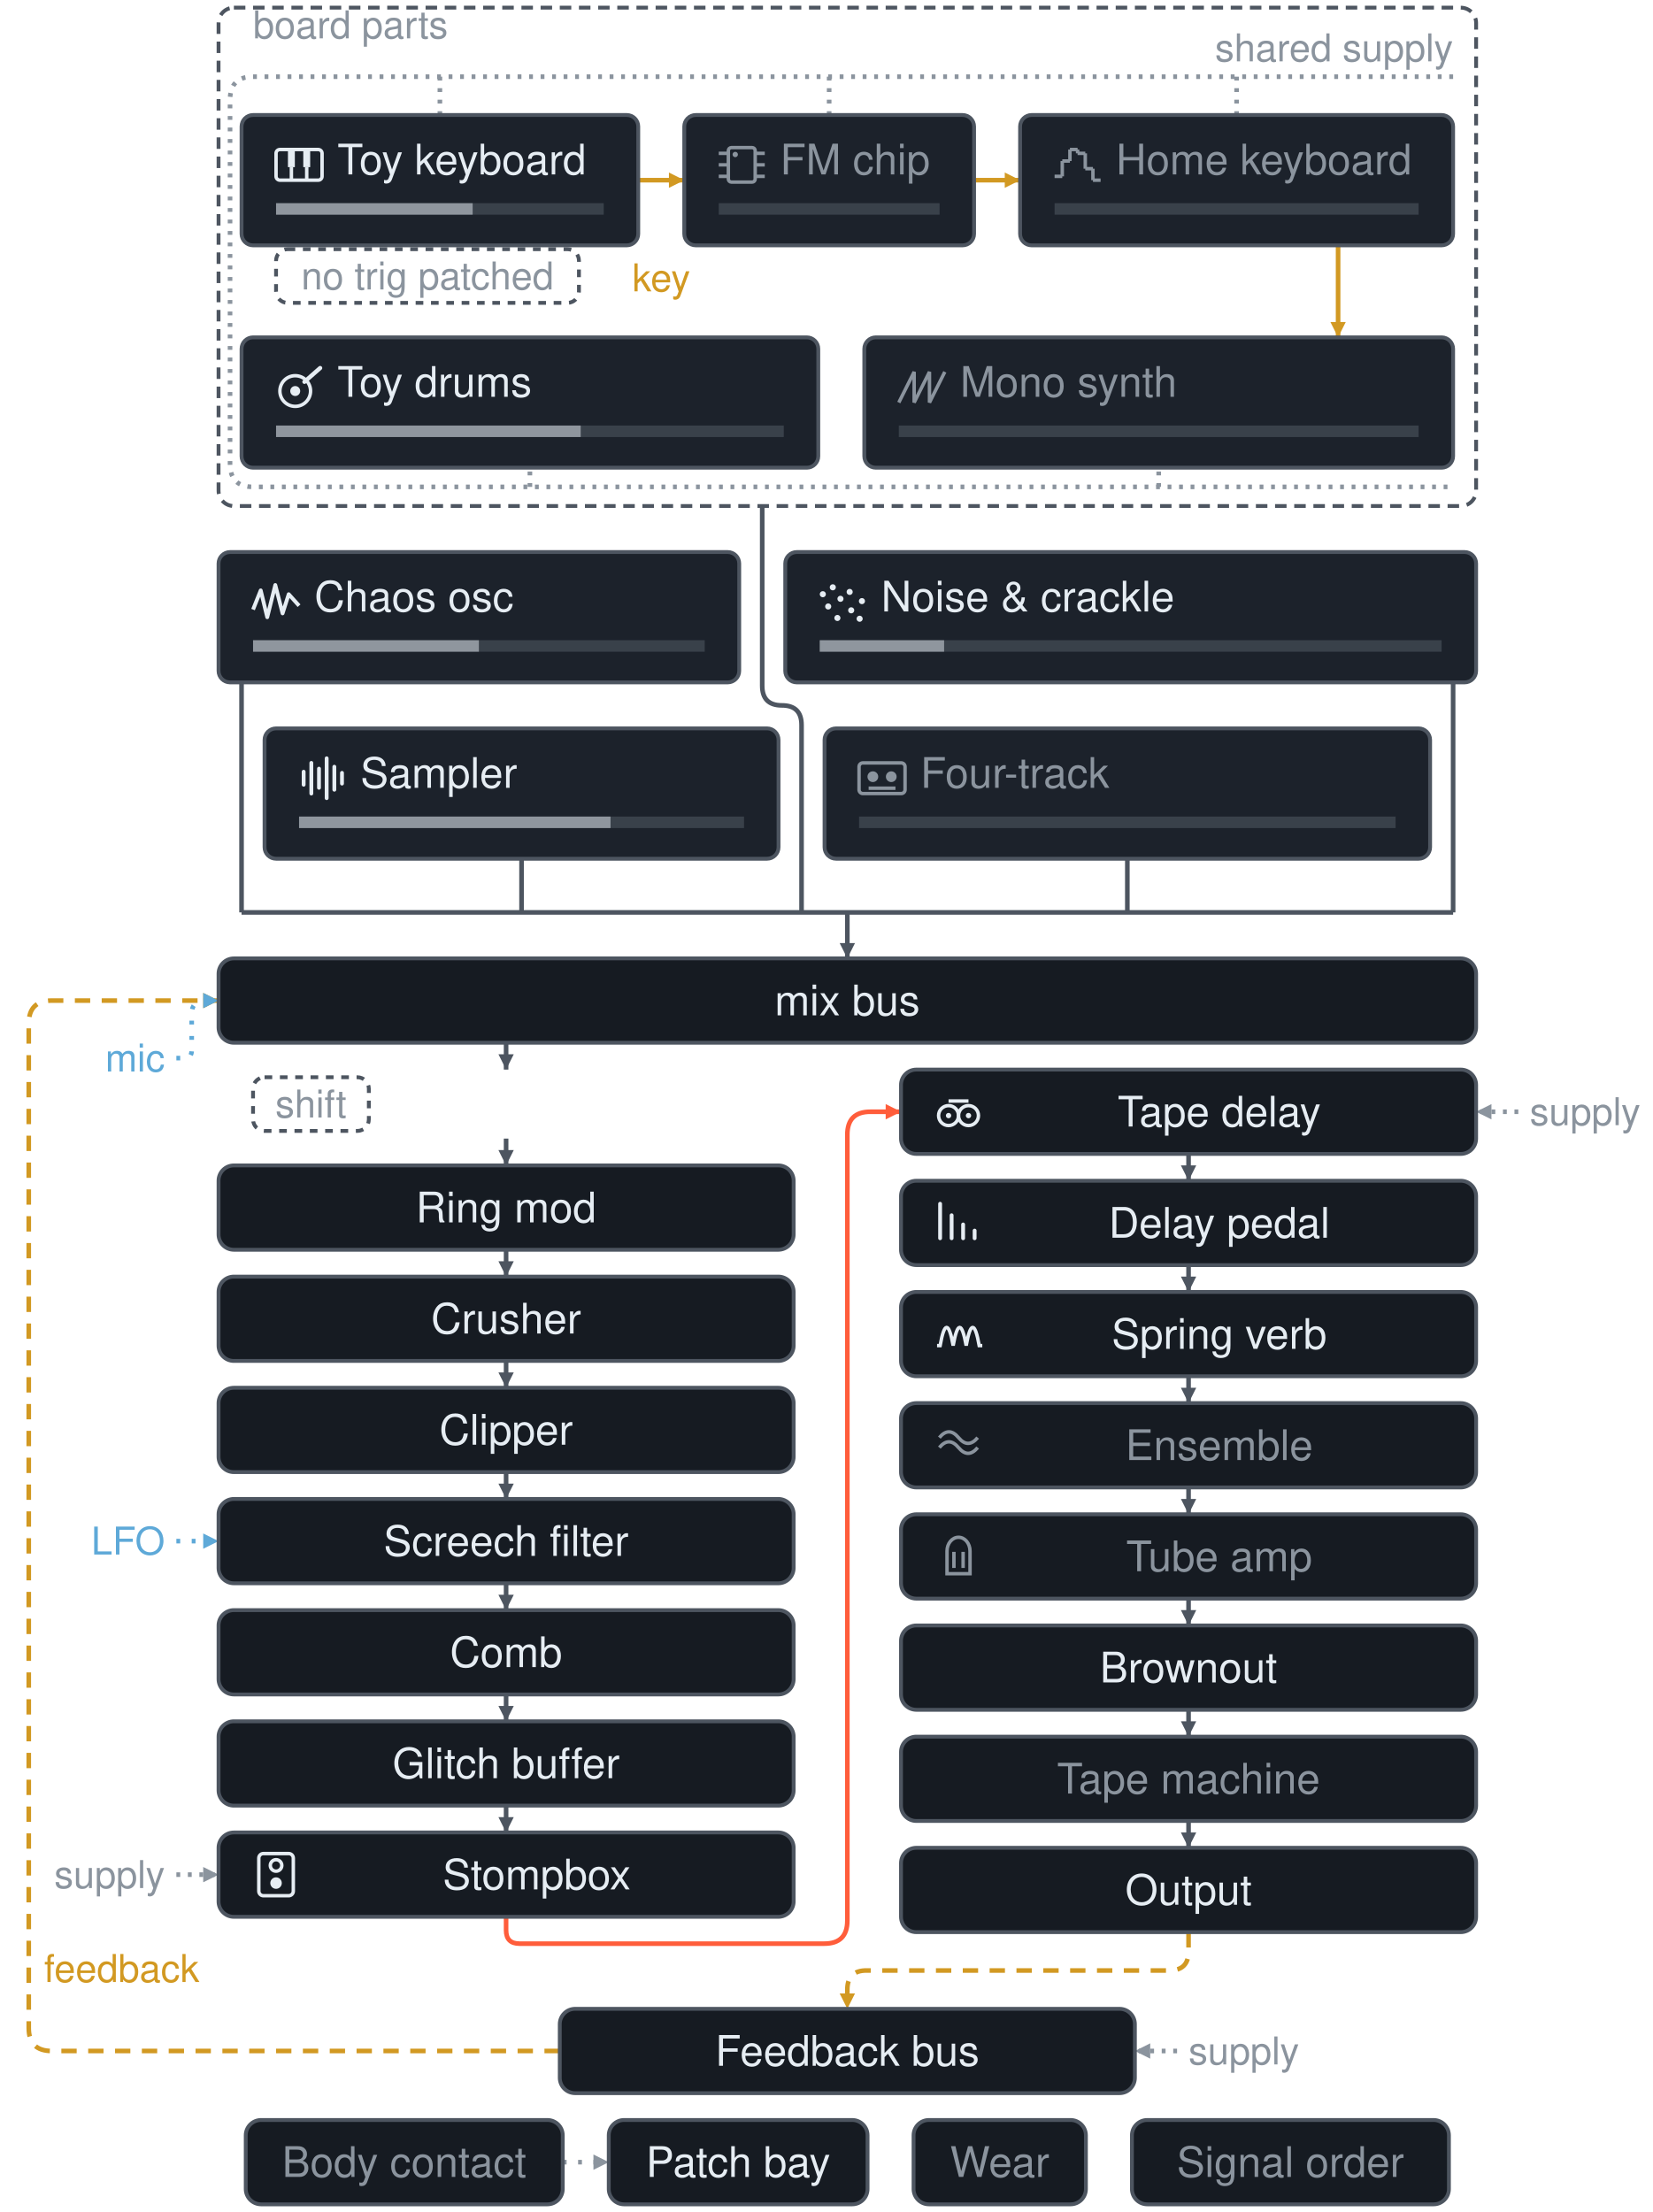
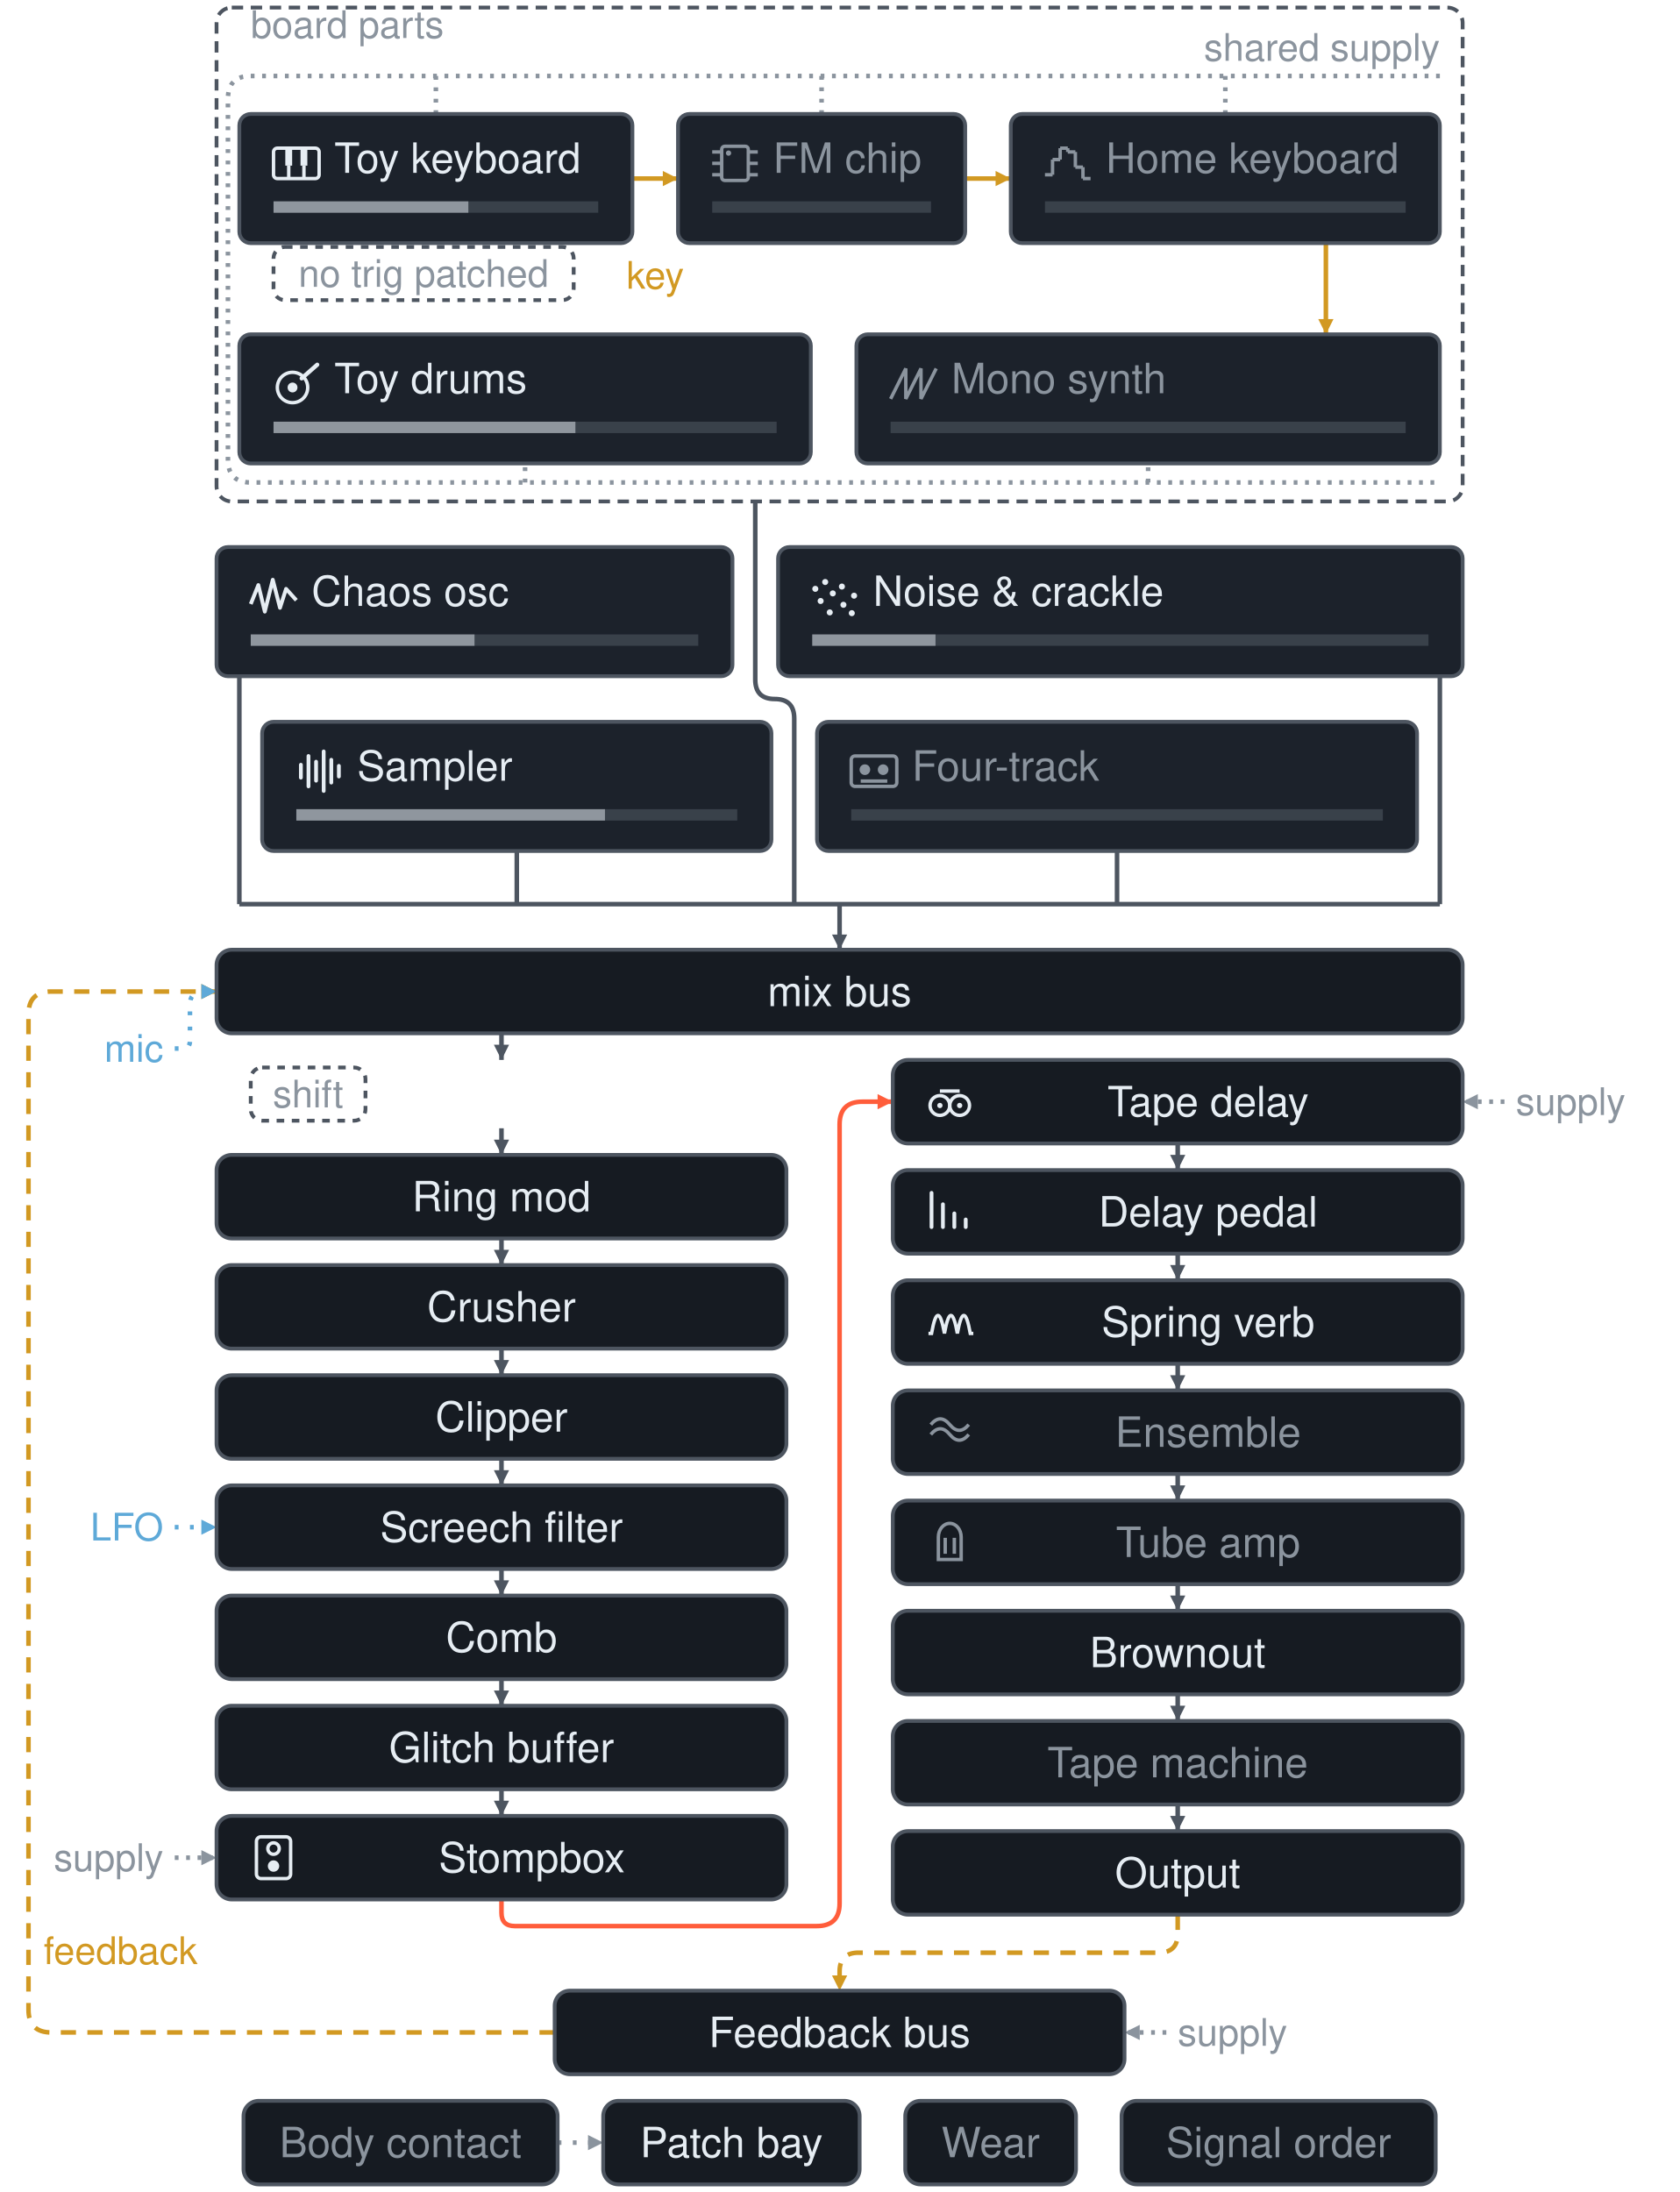
- <svg xmlns="http://www.w3.org/2000/svg" viewBox="0 0 431 577" width="431" height="577" font-family="Helvetica, Arial, sans-serif">
+ <svg xmlns="http://www.w3.org/2000/svg" viewBox="0 0 442 577" width="442" height="577" font-family="Helvetica, Arial, sans-serif">
  <g class="wire">
    <path class="line" d="M 379 20 L 66 20 Q 60 20 60 26 L 60 121 Q 60 127 66 127 L 379 127" fill="none" stroke="#8b949e" stroke-width="1.2" stroke-dasharray="1 2" />
    <path class="head" d="" fill="#8b949e" />
    <text x="379" y="16" fill="#8b949e" font-size="10" text-anchor="end">shared supply</text>
  </g>
  <g class="wire">
    <path class="line" d="M 114.73 20 L 114.73 30" fill="none" stroke="#8b949e" stroke-width="1.2" stroke-dasharray="1 2" />
    <path class="head" d="" fill="#8b949e" />
  </g>
  <g class="wire">
    <path class="line" d="M 138.21 127 L 138.21 122" fill="none" stroke="#8b949e" stroke-width="1.2" stroke-dasharray="1 2" />
    <path class="head" d="" fill="#8b949e" />
  </g>
  <g class="wire">
    <path class="line" d="M 216.26 20 L 216.26 30" fill="none" stroke="#8b949e" stroke-width="1.2" stroke-dasharray="1 2" />
    <path class="head" d="" fill="#8b949e" />
  </g>
  <g class="wire">
    <path class="line" d="M 322.53 20 L 322.53 30" fill="none" stroke="#8b949e" stroke-width="1.2" stroke-dasharray="1 2" />
    <path class="head" d="" fill="#8b949e" />
  </g>
  <g class="wire">
    <path class="line" d="M 302.21 127 L 302.21 122" fill="none" stroke="#8b949e" stroke-width="1.2" stroke-dasharray="1 2" />
    <path class="head" d="" fill="#8b949e" />
  </g>
  <g class="wire">
    <path class="line" d="M 166.47 47 L 178.47 47" fill="none" stroke="#d29922" stroke-width="1.2" />
    <path class="head" d="M 178.47 47 L 174.47 49 L 174.47 45 Z" fill="#d29922" />
    <text x="172.467" y="76" fill="#d29922" font-size="10" text-anchor="middle">key</text>
  </g>
  <g class="wire">
    <path class="line" d="M 254.06 47 L 266.06 47" fill="none" stroke="#d29922" stroke-width="1.2" />
    <path class="head" d="M 266.06 47 L 262.06 49 L 262.06 45 Z" fill="#d29922" />
  </g>
  <g class="wire">
    <path class="line" d="M 349 64 L 349 88" fill="none" stroke="#d29922" stroke-width="1.2" />
    <path class="head" d="M 349 88 L 347 84 L 351 84 Z" fill="#d29922" />
  </g>
  <g class="wire">
    <path class="line" d="M 198.8 132 L 198.8 178.87 Q 198.8 184 203.93 184 L 203.93 184 Q 209.06 184 209.06 189.13 L 209.06 238" fill="none" stroke="#4d5560" stroke-width="1.2" />
    <path class="head" d="" fill="#4d5560" />
  </g>
  <g class="wire">
    <path class="line" d="M 63 178 L 63 238" fill="none" stroke="#4d5560" stroke-width="1.2" />
    <path class="head" d="" fill="#4d5560" />
  </g>
  <g class="wire">
    <path class="line" d="M 379 178 L 379 238" fill="none" stroke="#4d5560" stroke-width="1.2" />
    <path class="head" d="" fill="#4d5560" />
  </g>
  <g class="wire">
    <path class="line" d="M 136.03 224 L 136.03 238" fill="none" stroke="#4d5560" stroke-width="1.2" />
    <path class="head" d="" fill="#4d5560" />
  </g>
  <g class="wire">
    <path class="line" d="M 294.03 224 L 294.03 238" fill="none" stroke="#4d5560" stroke-width="1.2" />
    <path class="head" d="" fill="#4d5560" />
  </g>
  <g class="wire">
    <path class="line" d="M 63 238 L 379 238" fill="none" stroke="#4d5560" stroke-width="1.2" />
    <path class="head" d="" fill="#4d5560" />
  </g>
  <g class="wire">
    <path class="line" d="M 221 238 L 221 250" fill="none" stroke="#4d5560" stroke-width="1.2" />
    <path class="head" d="M 221 250 L 219 246 L 223 246 Z" fill="#4d5560" />
  </g>
  <g class="wire">
    <path class="line" d="M 132 272 L 132 279" fill="none" stroke="#4d5560" stroke-width="1.2" />
    <path class="head" d="M 132 279 L 130 275 L 134 275 Z" fill="#4d5560" />
  </g>
  <g class="wire">
    <path class="line" d="M 132 297 L 132 304" fill="none" stroke="#4d5560" stroke-width="1.2" />
    <path class="head" d="M 132 304 L 130 300 L 134 300 Z" fill="#4d5560" />
  </g>
  <g class="wire">
    <path class="line" d="M 132 326 L 132 333" fill="none" stroke="#4d5560" stroke-width="1.2" />
    <path class="head" d="M 132 333 L 130 329 L 134 329 Z" fill="#4d5560" />
  </g>
  <g class="wire">
    <path class="line" d="M 132 355 L 132 362" fill="none" stroke="#4d5560" stroke-width="1.2" />
    <path class="head" d="M 132 362 L 130 358 L 134 358 Z" fill="#4d5560" />
  </g>
  <g class="wire">
    <path class="line" d="M 132 384 L 132 391" fill="none" stroke="#4d5560" stroke-width="1.2" />
    <path class="head" d="M 132 391 L 130 387 L 134 387 Z" fill="#4d5560" />
  </g>
  <g class="wire">
    <path class="line" d="M 132 413 L 132 420" fill="none" stroke="#4d5560" stroke-width="1.2" />
    <path class="head" d="M 132 420 L 130 416 L 134 416 Z" fill="#4d5560" />
  </g>
  <g class="wire">
    <path class="line" d="M 132 442 L 132 449" fill="none" stroke="#4d5560" stroke-width="1.2" />
    <path class="head" d="M 132 449 L 130 445 L 134 445 Z" fill="#4d5560" />
  </g>
  <g class="wire">
    <path class="line" d="M 132 471 L 132 478" fill="none" stroke="#4d5560" stroke-width="1.2" />
    <path class="head" d="M 132 478 L 130 474 L 134 474 Z" fill="#4d5560" />
  </g>
  <g class="wire">
    <path class="line" d="M 310 301 L 310 308" fill="none" stroke="#4d5560" stroke-width="1.2" />
    <path class="head" d="M 310 308 L 308 304 L 312 304 Z" fill="#4d5560" />
  </g>
  <g class="wire">
    <path class="line" d="M 310 330 L 310 337" fill="none" stroke="#4d5560" stroke-width="1.2" />
    <path class="head" d="M 310 337 L 308 333 L 312 333 Z" fill="#4d5560" />
  </g>
  <g class="wire">
    <path class="line" d="M 310 359 L 310 366" fill="none" stroke="#4d5560" stroke-width="1.2" />
    <path class="head" d="M 310 366 L 308 362 L 312 362 Z" fill="#4d5560" />
  </g>
  <g class="wire">
    <path class="line" d="M 310 388 L 310 395" fill="none" stroke="#4d5560" stroke-width="1.2" />
    <path class="head" d="M 310 395 L 308 391 L 312 391 Z" fill="#4d5560" />
  </g>
  <g class="wire">
    <path class="line" d="M 310 417 L 310 424" fill="none" stroke="#4d5560" stroke-width="1.2" />
    <path class="head" d="M 310 424 L 308 420 L 312 420 Z" fill="#4d5560" />
  </g>
  <g class="wire">
    <path class="line" d="M 310 446 L 310 453" fill="none" stroke="#4d5560" stroke-width="1.2" />
    <path class="head" d="M 310 453 L 308 449 L 312 449 Z" fill="#4d5560" />
  </g>
  <g class="wire">
    <path class="line" d="M 310 475 L 310 482" fill="none" stroke="#4d5560" stroke-width="1.2" />
    <path class="head" d="M 310 482 L 308 478 L 312 478 Z" fill="#4d5560" />
  </g>
  <g class="wire">
    <path class="line" d="M 132 500 L 132 503.5 Q 132 507 135.5 507 L 215 507 Q 221 507 221 501 L 221 296 Q 221 290 227 290 L 235 290" fill="none" stroke="#ff5d3b" stroke-width="1.2" />
    <path class="head" d="M 235 290 L 231 292 L 231 288 Z" fill="#ff5d3b" />
  </g>
  <g class="wire">
    <path class="line" d="M 310 504 L 310 509 Q 310 514 305 514 L 226 514 Q 221 514 221 519 L 221 524" fill="none" stroke="#d29922" stroke-width="1.2" stroke-dasharray="4 3" />
    <path class="head" d="M 221 524 L 219 520 L 223 520 Z" fill="#d29922" />
  </g>
  <g class="wire">
    <path class="line" d="M 146 535 L 13.5 535 Q 7.5 535 7.5 529 L 7.5 267 Q 7.5 261 13.5 261 L 57 261" fill="none" stroke="#d29922" stroke-width="1.2" stroke-dasharray="4 3" />
    <path class="head" d="M 57 261 L 53 263 L 53 259 Z" fill="#d29922" />
    <text x="11.5" y="517" fill="#d29922" font-size="10" text-anchor="start">feedback</text>
  </g>
  <g class="wire">
    <path class="line" d="M 146.78 564 L 158.78 564" fill="none" stroke="#8b949e" stroke-width="1.2" stroke-dasharray="1 3" />
    <path class="head" d="M 158.78 564 L 154.78 566 L 154.78 562 Z" fill="#8b949e" />
  </g>
  <g class="wire">
    <path class="line" d="M 46 276 L 48 276 Q 50 276 50 274 L 50 264.5 Q 50 261 53.5 261 L 57 261" fill="none" stroke="#5ea9d8" stroke-width="1.2" stroke-dasharray="1 3" />
    <path class="head" d="M 57 261 L 53 263 L 53 259 Z" fill="#5ea9d8" />
  </g>
  <g class="wire">
    <path class="line" d="M 396 290 L 385 290" fill="none" stroke="#8b949e" stroke-width="1.2" stroke-dasharray="1 2" />
    <path class="head" d="M 385 290 L 389 288 L 389 292 Z" fill="#8b949e" />
  </g>
  <g class="wire">
    <path class="line" d="M 46 402 L 57 402" fill="none" stroke="#5ea9d8" stroke-width="1.2" stroke-dasharray="1 3" />
    <path class="head" d="M 57 402 L 53 404 L 53 400 Z" fill="#5ea9d8" />
  </g>
  <g class="wire">
    <path class="line" d="M 46 489 L 57 489" fill="none" stroke="#8b949e" stroke-width="1.2" stroke-dasharray="1 2" />
    <path class="head" d="M 57 489 L 53 491 L 53 487 Z" fill="#8b949e" />
  </g>
  <g class="wire">
    <path class="line" d="M 307 535 L 296 535" fill="none" stroke="#8b949e" stroke-width="1.2" stroke-dasharray="1 2" />
    <path class="head" d="M 296 535 L 300 533 L 300 537 Z" fill="#8b949e" />
  </g>
  <g class="node">
    <rect x="57" y="2" width="328" height="130" rx="4" fill="none" stroke="#4d5560" stroke-dasharray="3 2" />
    <text x="66" y="10" fill="#8b949e" font-size="10" text-anchor="start">board parts</text>
  </g>
  <g class="node">
    <rect class="box" x="63" y="30" width="103.467" height="34" rx="3" fill="#1c222b" stroke="#4d5560" stroke-width="1" />
    <g class="glyph">
      <rect x="72" y="39" width="12" height="8" rx="1" fill="none" stroke="#e6edf3" stroke-width="0.9" />
      <path d="M 76 43.6 V 47 M 80 43.6 V 47" stroke="#e6edf3" stroke-width="0.9" />
      <rect x="75.1" y="39" width="1.8" height="4.6" fill="#e6edf3" />
      <rect x="79.1" y="39" width="1.8" height="4.6" fill="#e6edf3" />
    </g>
    <text x="88" y="45.5" fill="#e6edf3" font-size="11" text-anchor="start">Toy keyboard</text>
    <rect x="72" y="53" width="85.467" height="3" fill="#4d5560" fill-opacity="0.6" />
    <rect x="72" y="53" width="51.28" height="3" fill="#e6edf3" fill-opacity="0.5" />
  </g>
  <g class="node">
    <rect class="box" x="63" y="88" width="150.427" height="34" rx="3" fill="#1c222b" stroke="#4d5560" stroke-width="1" />
    <g class="glyph">
      <circle cx="77" cy="102" r="4" fill="none" stroke="#e6edf3" stroke-width="0.9" />
      <circle cx="77" cy="102" r="1.3" fill="#e6edf3" />
      <path d="M 83.5 96 L 79.4 99.6" stroke="#e6edf3" stroke-width="1.1" stroke-linecap="round" />
    </g>
    <text x="88" y="103.5" fill="#e6edf3" font-size="11" text-anchor="start">Toy drums</text>
    <rect x="72" y="111" width="132.427" height="3" fill="#4d5560" fill-opacity="0.6" />
    <rect x="72" y="111" width="79.456" height="3" fill="#e6edf3" fill-opacity="0.5" />
  </g>
  <g class="node">
    <rect class="box" x="178.467" y="30" width="75.592" height="34" rx="3" fill="#1c222b" stroke="#4d5560" stroke-width="1" />
    <g class="glyph">
      <rect x="189.967" y="38.5" width="7" height="9" rx="0.8" fill="none" stroke="#8b949e" stroke-width="0.9" />
      <path d="M 187.467 40 h 2.5 M 196.967 40 h 2.5 M 187.467 43 h 2.5 M 196.967 43 h 2.5 M 187.467 46 h 2.5 M 196.967 46 h 2.5" stroke="#8b949e" stroke-width="0.9" />
      <circle cx="191.767" cy="40.3" r="0.7" fill="#8b949e" />
    </g>
    <text x="203.467" y="45.5" fill="#8b949e" font-size="11" text-anchor="start">FM chip</text>
    <rect x="187.467" y="53" width="57.592" height="3" fill="#4d5560" fill-opacity="0.6" />
  </g>
  <g class="node">
    <rect class="box" x="266.058" y="30" width="112.942" height="34" rx="3" fill="#1c222b" stroke="#4d5560" stroke-width="1" />
    <g class="glyph">
      <path d="M 275.058 46 h 2 M 277.058 42 h 2 M 279.058 39 h 2 M 281.058 40 h 2 M 283.058 44 h 2 M 285.058 47 h 2 M 277.058 46 V 42 M 279.058 42 V 39 M 281.058 39 V 40 M 283.058 40 V 44 M 285.058 44 V 47" fill="none" stroke="#8b949e" stroke-width="0.9" stroke-linejoin="miter" />
    </g>
    <text x="291.058" y="45.5" fill="#8b949e" font-size="11" text-anchor="start">Home keyboard</text>
    <rect x="275.058" y="53" width="94.942" height="3" fill="#4d5560" fill-opacity="0.6" />
  </g>
  <g class="node">
    <rect class="box" x="225.427" y="88" width="153.573" height="34" rx="3" fill="#1c222b" stroke="#4d5560" stroke-width="1" />
    <g class="glyph">
      <path d="M 234.427 105 L 238.427 97 V 105 L 242.427 97 V 105 L 246.427 97" fill="none" stroke="#8b949e" stroke-width="0.9" stroke-linejoin="miter" />
    </g>
    <text x="250.427" y="103.5" fill="#8b949e" font-size="11" text-anchor="start">Mono synth</text>
    <rect x="234.427" y="111" width="135.573" height="3" fill="#4d5560" fill-opacity="0.6" />
  </g>
  <g class="node">
    <rect class="box" x="57" y="144" width="135.804" height="34" rx="3" fill="#1c222b" stroke="#4d5560" stroke-width="1" />
    <g class="glyph">
      <path d="M 66 159 L 68 154 L 69.7 161 L 71.8 152.6 L 73.7 160 L 75.3 155 L 78 158" fill="none" stroke="#e6edf3" stroke-width="1" stroke-linejoin="round" />
    </g>
    <text x="82" y="159.5" fill="#e6edf3" font-size="11" text-anchor="start">Chaos osc</text>
    <rect x="66" y="167" width="117.804" height="3" fill="#4d5560" fill-opacity="0.6" />
    <rect x="66" y="167" width="58.902" height="3" fill="#e6edf3" fill-opacity="0.5" />
  </g>
  <g class="node">
    <rect class="box" x="204.804" y="144" width="180.196" height="34" rx="3" fill="#1c222b" stroke="#4d5560" stroke-width="1" />
    <g class="glyph">
      <path d="M 214.604 154.2 a 0.8 0.8 0 1 0 0.01 0 M 217.204 152.4 a 0.8 0.8 0 1 0 0.01 0 M 216.004 157.4 a 0.8 0.8 0 1 0 0.01 0 M 219.204 155.4 a 0.8 0.8 0 1 0 0.01 0 M 218.404 160.4 a 0.8 0.8 0 1 0 0.01 0 M 221.604 153.6 a 0.8 0.8 0 1 0 0.01 0 M 222.004 158.4 a 0.8 0.8 0 1 0 0.01 0 M 224.804 156 a 0.8 0.8 0 1 0 0.01 0 M 224.204 160.6 a 0.8 0.8 0 1 0 0.01 0" fill="#e6edf3" />
    </g>
    <text x="229.804" y="159.5" fill="#e6edf3" font-size="11" text-anchor="start">Noise &amp; crackle</text>
    <rect x="213.804" y="167" width="162.196" height="3" fill="#4d5560" fill-opacity="0.6" />
    <rect x="213.804" y="167" width="32.439" height="3" fill="#e6edf3" fill-opacity="0.5" />
  </g>
  <g class="node">
    <rect class="box" x="69" y="190" width="134.056" height="34" rx="3" fill="#1c222b" stroke="#4d5560" stroke-width="1" />
    <g class="glyph">
      <path d="M 79.2 201.3 v 3.4 M 81.2 199 v 8 M 83.2 200.5 v 5 M 85.2 197.8 v 10.4 M 87.2 200 v 6 M 89.2 201.6 v 2.8" stroke="#e6edf3" stroke-width="1" stroke-linecap="round" />
    </g>
    <text x="94" y="205.5" fill="#e6edf3" font-size="11" text-anchor="start">Sampler</text>
    <rect x="78" y="213" width="116.056" height="3" fill="#4d5560" fill-opacity="0.6" />
    <rect x="78" y="213" width="81.239" height="3" fill="#e6edf3" fill-opacity="0.5" />
  </g>
  <g class="node">
    <rect class="box" x="215.056" y="190" width="157.944" height="34" rx="3" fill="#1c222b" stroke="#4d5560" stroke-width="1" />
    <g class="glyph">
      <rect x="224.056" y="199" width="12" height="8" rx="1" fill="none" stroke="#8b949e" stroke-width="0.9" />
      <circle cx="227.656" cy="202.6" r="1.4" fill="#8b949e" />
      <circle cx="232.456" cy="202.6" r="1.4" fill="#8b949e" />
      <path d="M 226.556 205.6 h 7" stroke="#8b949e" stroke-width="0.9" />
    </g>
    <text x="240.056" y="205.5" fill="#8b949e" font-size="11" text-anchor="start">Four-track</text>
    <rect x="224.056" y="213" width="139.944" height="3" fill="#4d5560" fill-opacity="0.6" />
  </g>
  <g class="node">
    <rect class="box" x="57" y="250" width="328" height="22" rx="4" fill="#161b22" stroke="#4d5560" stroke-width="1" />
    <text x="221" y="264.85" fill="#e6edf3" font-size="11" text-anchor="middle">mix bus</text>
  </g>
  <g class="node" />
  <g class="node">
    <rect class="box" x="57" y="304" width="150" height="22" rx="4" fill="#161b22" stroke="#4d5560" stroke-width="1" />
    <text x="132" y="318.85" fill="#e6edf3" font-size="11" text-anchor="middle">Ring mod</text>
  </g>
  <g class="node">
    <rect class="box" x="57" y="333" width="150" height="22" rx="4" fill="#161b22" stroke="#4d5560" stroke-width="1" />
    <text x="132" y="347.85" fill="#e6edf3" font-size="11" text-anchor="middle">Crusher</text>
  </g>
  <g class="node">
    <rect class="box" x="57" y="362" width="150" height="22" rx="4" fill="#161b22" stroke="#4d5560" stroke-width="1" />
    <text x="132" y="376.85" fill="#e6edf3" font-size="11" text-anchor="middle">Clipper</text>
  </g>
  <g class="node">
    <rect class="box" x="57" y="391" width="150" height="22" rx="4" fill="#161b22" stroke="#4d5560" stroke-width="1" />
    <text x="132" y="405.85" fill="#e6edf3" font-size="11" text-anchor="middle">Screech filter</text>
  </g>
  <g class="node">
    <rect class="box" x="57" y="420" width="150" height="22" rx="4" fill="#161b22" stroke="#4d5560" stroke-width="1" />
    <text x="132" y="434.85" fill="#e6edf3" font-size="11" text-anchor="middle">Comb</text>
  </g>
  <g class="node">
    <rect class="box" x="57" y="449" width="150" height="22" rx="4" fill="#161b22" stroke="#4d5560" stroke-width="1" />
    <text x="132" y="463.85" fill="#e6edf3" font-size="11" text-anchor="middle">Glitch buffer</text>
  </g>
  <g class="node">
    <rect class="box" x="57" y="478" width="150" height="22" rx="4" fill="#161b22" stroke="#4d5560" stroke-width="1" />
    <g class="glyph">
      <rect x="67.5" y="483.5" width="9" height="11" rx="1.2" fill="none" stroke="#e6edf3" stroke-width="0.9" />
      <circle cx="72" cy="486.6" r="1.5" fill="none" stroke="#e6edf3" stroke-width="0.9" />
      <circle cx="72" cy="491.2" r="1.5" fill="#e6edf3" />
    </g>
    <text x="140" y="492.85" fill="#e6edf3" font-size="11" text-anchor="middle">Stompbox</text>
  </g>
  <g class="node">
    <rect class="box" x="235" y="279" width="150" height="22" rx="4" fill="#161b22" stroke="#4d5560" stroke-width="1" />
    <g class="glyph">
      <circle cx="247.4" cy="291" r="2.6" fill="none" stroke="#e6edf3" stroke-width="0.9" />
      <circle cx="247.4" cy="291" r="0.7" fill="#e6edf3" />
      <circle cx="252.6" cy="291" r="2.6" fill="none" stroke="#e6edf3" stroke-width="0.9" />
      <circle cx="252.6" cy="291" r="0.7" fill="#e6edf3" />
      <path d="M 247.4 287.2 H 252.6" stroke="#e6edf3" stroke-width="0.9" />
    </g>
    <text x="318" y="293.85" fill="#e6edf3" font-size="11" text-anchor="middle">Tape delay</text>
  </g>
  <g class="node">
    <rect class="box" x="235" y="308" width="150" height="22" rx="4" fill="#161b22" stroke="#4d5560" stroke-width="1" />
    <g class="glyph">
      <path d="M 245.2 323 v -9 M 248.2 323 v -6 M 251.2 323 v -3.6 M 254.2 323 v -2" stroke="#e6edf3" stroke-width="1" stroke-linecap="round" />
    </g>
    <text x="318" y="322.85" fill="#e6edf3" font-size="11" text-anchor="middle">Delay pedal</text>
  </g>
  <g class="node">
    <rect class="box" x="235" y="337" width="150" height="22" rx="4" fill="#161b22" stroke="#4d5560" stroke-width="1" />
    <g class="glyph">
      <path d="M 244.4 351 h 0.8 q 1.7 -9.5 3.4 0 q 1.7 -9.5 3.4 0 q 1.7 -9.5 3.4 0 h 0.8" fill="none" stroke="#e6edf3" stroke-width="0.9" />
    </g>
    <text x="318" y="351.85" fill="#e6edf3" font-size="11" text-anchor="middle">Spring verb</text>
  </g>
  <g class="node">
    <rect class="box" x="235" y="366" width="150" height="22" rx="4" fill="#161b22" stroke="#4d5560" stroke-width="1" />
    <g class="glyph">
      <path d="M 245 375 q 2.5 -3 5 0 q 2.5 3 5 0" fill="none" stroke="#8b949e" stroke-width="0.9" />
      <path d="M 245 377.6 q 2.5 -3 5 0 q 2.5 3 5 0" fill="none" stroke="#8b949e" stroke-width="0.9" />
    </g>
    <text x="318" y="380.85" fill="#8b949e" font-size="11" text-anchor="middle">Ensemble</text>
  </g>
  <g class="node">
    <rect class="box" x="235" y="395" width="150" height="22" rx="4" fill="#161b22" stroke="#4d5560" stroke-width="1" />
    <g class="glyph">
      <path d="M 247 410.5 V 404.6 a 3 3.6 0 0 1 6 0 V 410.5 z" fill="none" stroke="#8b949e" stroke-width="0.9" />
      <path d="M 248.8 409 V 404.8 M 251.2 409 V 404.8" fill="none" stroke="#8b949e" stroke-width="0.9" />
    </g>
    <text x="318" y="409.85" fill="#8b949e" font-size="11" text-anchor="middle">Tube amp</text>
  </g>
  <g class="node">
    <rect class="box" x="235" y="424" width="150" height="22" rx="4" fill="#161b22" stroke="#4d5560" stroke-width="1" />
    <text x="310" y="438.85" fill="#e6edf3" font-size="11" text-anchor="middle">Brownout</text>
  </g>
  <g class="node">
    <rect class="box" x="235" y="453" width="150" height="22" rx="4" fill="#161b22" stroke="#4d5560" stroke-width="1" />
    <text x="310" y="467.85" fill="#8b949e" font-size="11" text-anchor="middle">Tape machine</text>
  </g>
  <g class="node">
    <rect class="box" x="235" y="482" width="150" height="22" rx="4" fill="#161b22" stroke="#4d5560" stroke-width="1" />
    <text x="310" y="496.85" fill="#e6edf3" font-size="11" text-anchor="middle">Output</text>
  </g>
  <g class="node">
    <rect class="box" x="146" y="524" width="150" height="22" rx="4" fill="#161b22" stroke="#4d5560" stroke-width="1" />
    <text x="221" y="538.85" fill="#e6edf3" font-size="11" text-anchor="middle">Feedback bus</text>
  </g>
  <g class="node">
    <rect class="box" x="64.095" y="553" width="82.68" height="22" rx="4" fill="#161b22" stroke="#4d5560" stroke-width="1" />
    <text x="105.435" y="567.85" fill="#8b949e" font-size="11" text-anchor="middle">Body contact</text>
  </g>
  <g class="node">
    <rect class="box" x="158.775" y="553" width="67.5" height="22" rx="4" fill="#161b22" stroke="#4d5560" stroke-width="1" />
    <text x="192.525" y="567.85" fill="#e6edf3" font-size="11" text-anchor="middle">Patch bay</text>
  </g>
  <g class="node">
    <rect class="box" x="238.275" y="553" width="44.95" height="22" rx="4" fill="#161b22" stroke="#4d5560" stroke-width="1" />
    <text x="260.75" y="567.85" fill="#8b949e" font-size="11" text-anchor="middle">Wear</text>
  </g>
  <g class="node">
    <rect class="box" x="295.225" y="553" width="82.68" height="22" rx="4" fill="#161b22" stroke="#4d5560" stroke-width="1" />
    <text x="336.565" y="567.85" fill="#8b949e" font-size="11" text-anchor="middle">Signal order</text>
  </g>
  <g class="node">
    <rect class="box" x="66" y="281" width="30.2" height="14" rx="3" fill="none" stroke="#4d5560" stroke-dasharray="2 2" />
    <text x="81.1" y="291.5" fill="#8b949e" font-size="10" text-anchor="middle">shift</text>
  </g>
  <g class="node">
    <rect class="box" x="72" y="65" width="79" height="14" rx="3" fill="none" stroke="#4d5560" stroke-dasharray="2 2" />
    <text x="111.5" y="75.5" fill="#8b949e" font-size="10" text-anchor="middle">no trig patched</text>
  </g>
  <g class="tap">
    <text x="43" y="279.5" fill="#5ea9d8" font-size="10" text-anchor="end">mic</text>
  </g>
  <g class="tap">
    <text x="399" y="293.5" fill="#8b949e" font-size="10" text-anchor="start">supply</text>
  </g>
  <g class="tap">
    <text x="43" y="405.5" fill="#5ea9d8" font-size="10" text-anchor="end">LFO</text>
  </g>
  <g class="tap">
    <text x="43" y="492.5" fill="#8b949e" font-size="10" text-anchor="end">supply</text>
  </g>
  <g class="tap">
    <text x="310" y="538.5" fill="#8b949e" font-size="10" text-anchor="start">supply</text>
  </g>
</svg>
